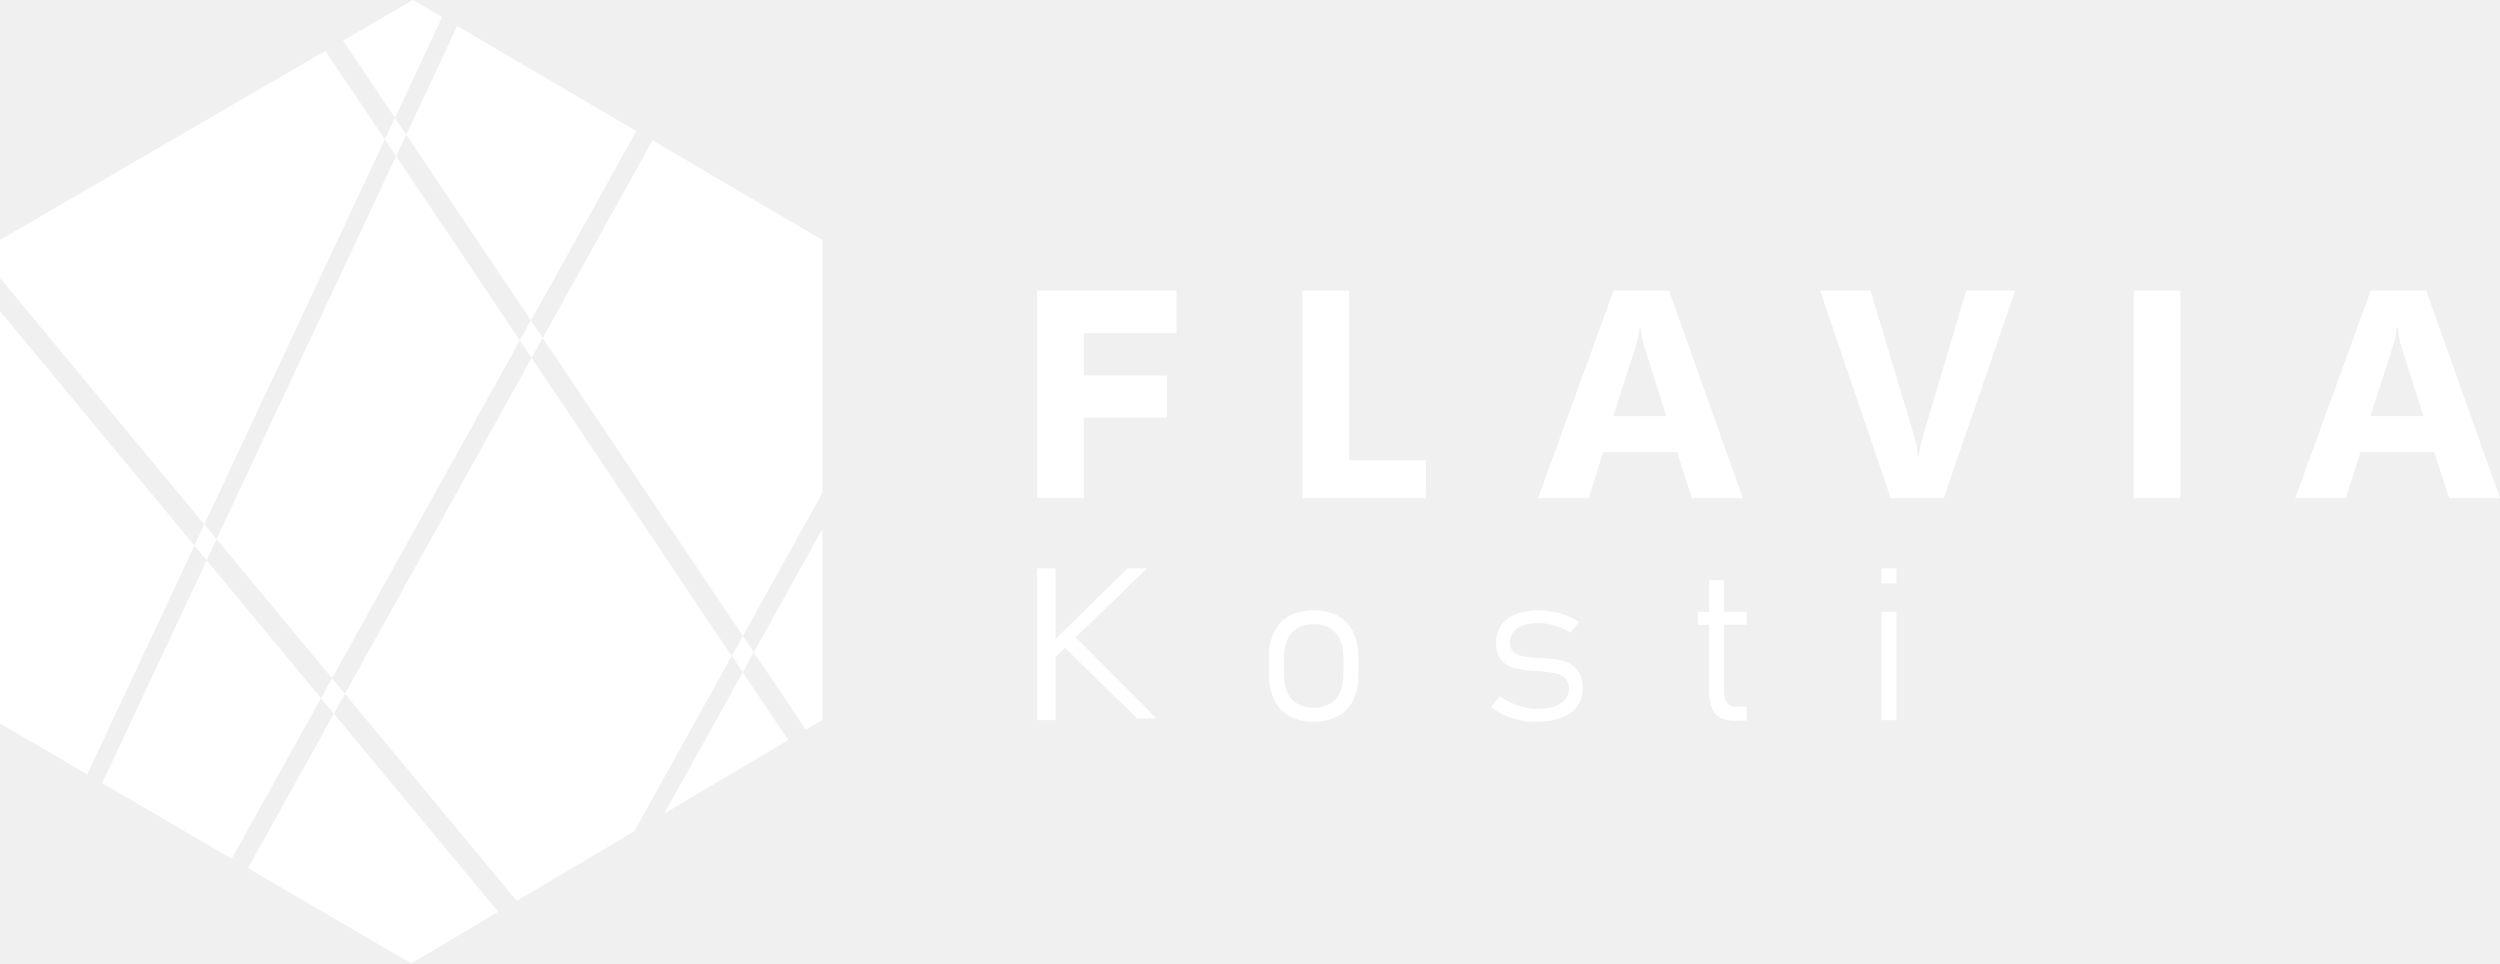
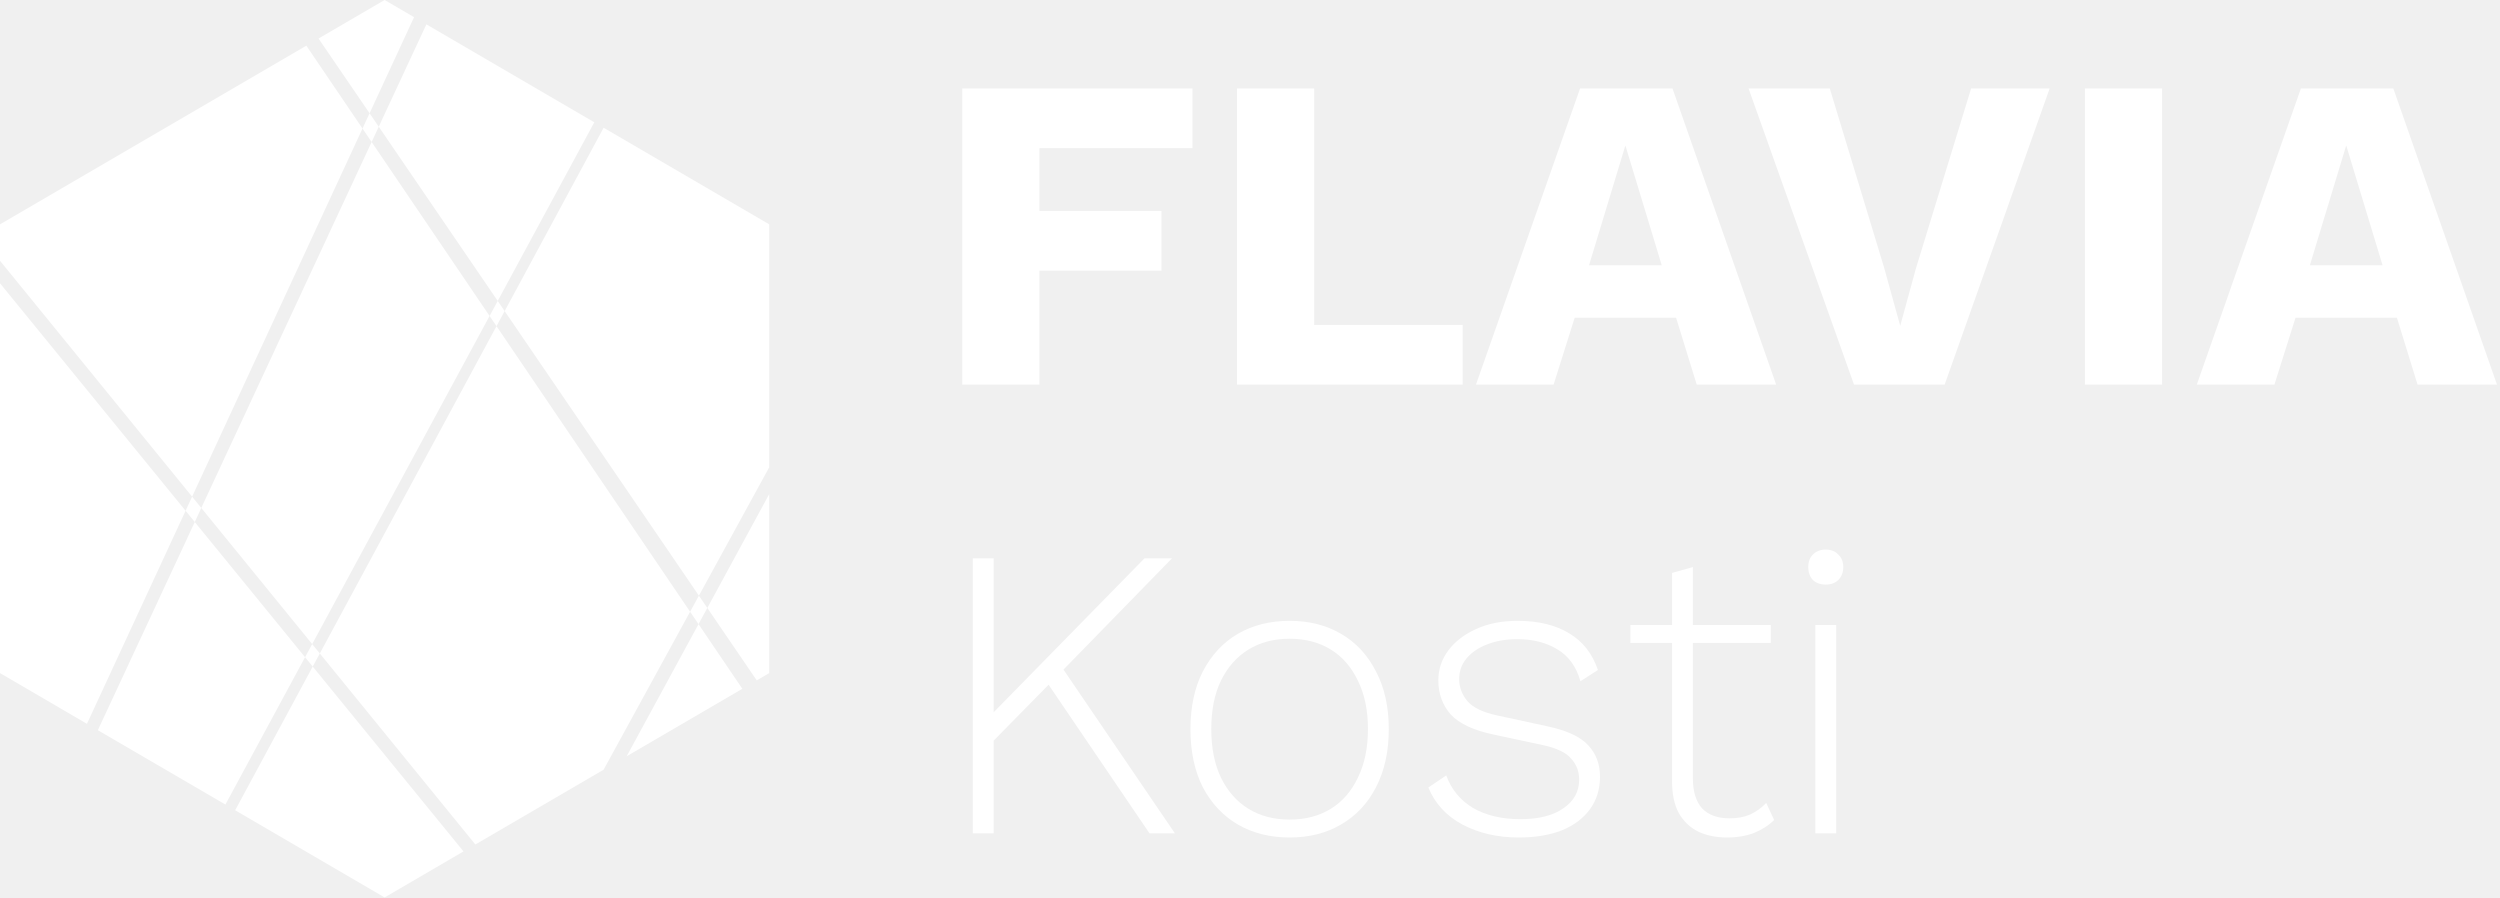
- <svg xmlns="http://www.w3.org/2000/svg" id="Layer_1" data-name="Layer 1" viewBox="0 0 1240.37 477.99">
-   <defs>
-     <style>.cls-1{fill:#fff;}</style>
-   </defs>
-   <path class="cls-1" d="M20.63,178.2V382.74L63.91,408l53.2-113.5ZM123.17,301.82,71.33,412.33l64.28,37.54,44.29-79.65Zm271.45,45.64,25.79,38.41,8.23-4.89V286.26ZM284.39,201.4,191.75,368,277,470.77l58.36-34.56h0l48.31-86.94ZM122,284l-4.93,10.49,6.06,7.33,4.93-10.54ZM225.49,23.81,190.84,43.94,216.58,82.3l23.43-50ZM216.58,82.3l-5,10.67L182.07,49.05,20.63,142.87v18.86L122,284,211.56,93l5.61,8.32,5-10.67Zm.59,19L128.1,291.28l57.27,69.07,93.18-167.63Zm66.9,81.47-5.52,9.91,5.84,8.68,5.52-9.91Zm-156,108.47,57.27,69.07,93.18-167.63-61.38-91.38ZM247.48,36.7l-25.29,54,61.88,92.14,52.25-94ZM185.37,360.35l-5.47,9.87,6.37,7.69,5.48-9.87Zm203.82-21-5.47,9.9,5.43,8.1,5.47-9.91ZM344.37,93.47l-54.46,98,99.28,147.88,39.45-70.93V142.87Zm44.78,263.9L350.2,427.44,411.72,391ZM186.27,377.91l-42.61,76.62,81,47.27,43.2-25.6Z" transform="translate(-20.63 -23.81)" />
-   <path class="cls-1" d="M604.37,189.12h-46v21h41.23V231H558.33v40H535.14V168h69.23Z" transform="translate(-20.63 -23.81)" />
-   <path class="cls-1" d="M728.08,271H666.77V168H690v84.16h38.12Z" transform="translate(-20.63 -23.81)" />
-   <path class="cls-1" d="M885.33,271H860.06l-7.32-22.91H816.11L808.86,271H783.73l37.48-103h27.5Zm-37.91-40.72-11.06-34.6a45.17,45.17,0,0,1-1.72-9.27h-.57a39.19,39.19,0,0,1-1.8,9l-11.2,34.89Z" transform="translate(-20.63 -23.81)" />
-   <path class="cls-1" d="M1020.45,168,985,271H958.7l-35-103h25l21.47,71.66a51.29,51.29,0,0,1,2.08,10.27h.44a57.38,57.38,0,0,1,2.22-10.55L996.19,168Z" transform="translate(-20.63 -23.81)" />
-   <path class="cls-1" d="M1102.4,271h-23.19V168h23.19Z" transform="translate(-20.63 -23.81)" />
-   <path class="cls-1" d="M1261,271h-25.27l-7.33-22.91h-36.62L1184.53,271H1159.4l37.48-103h27.5Zm-37.91-40.72L1212,195.66a45.17,45.17,0,0,1-1.72-9.27h-.58a39.71,39.71,0,0,1-1.79,9l-11.2,34.89Z" transform="translate(-20.63 -23.81)" />
-   <polygon class="cls-1" points="529.12 311.75 559.43 281.99 569.07 281.99 533.69 316.23 573.77 356.44 564.13 356.44 528.4 321.39 523.7 325.91 523.7 357.3 514.51 357.3 514.51 281.99 523.7 281.99 523.7 317.05 523.83 316.91 529.12 311.75" />
-   <path class="cls-1" d="M660.42,379.16a18.22,18.22,0,0,1-7.59-8,28.26,28.26,0,0,1-2.61-12.67v-8.76a27.64,27.64,0,0,1,2.61-12.51,18.13,18.13,0,0,1,7.59-7.93,27.7,27.7,0,0,1,23.94,0,18,18,0,0,1,7.59,7.93,27.51,27.51,0,0,1,2.62,12.51v8.92A27.64,27.64,0,0,1,692,371.2a18.2,18.2,0,0,1-7.59,8,27.52,27.52,0,0,1-23.94,0Zm22.83-8.48q3.86-4.28,3.86-12v-8.92q0-7.71-3.86-12t-10.91-4.25q-7,0-10.83,4.25t-3.83,12v8.92q0,7.77,3.83,12T672.34,375Q679.39,375,683.25,370.68Z" transform="translate(-20.63 -23.81)" />
-   <path class="cls-1" d="M778.5,381.9l-4.09-.85a34.59,34.59,0,0,1-7.64-2.52,27.47,27.47,0,0,1-6.3-4l4.31-5.23a39.56,39.56,0,0,0,9.11,4.59,27.61,27.61,0,0,0,9,1.63q7.71,0,11.94-2.65a8.33,8.33,0,0,0,4.22-7.46,6.57,6.57,0,0,0-2-5.28,11,11,0,0,0-5.15-2.38,74.76,74.76,0,0,0-8.65-1l-1.07-.08c-.36,0-.71,0-1.06-.08a2.82,2.82,0,0,1-.41,0,3,3,0,0,0-.42,0A49.69,49.69,0,0,1,771.3,355a12.05,12.05,0,0,1-6-3.89c-1.61-1.9-2.41-4.64-2.41-8.24a15.14,15.14,0,0,1,2.51-8.81,15.68,15.68,0,0,1,7.36-5.54,31.54,31.54,0,0,1,11.63-1.92,36.64,36.64,0,0,1,7.05.7,37.18,37.18,0,0,1,6.76,2,31.08,31.08,0,0,1,5.93,3.19l-4.3,5.13a36.38,36.38,0,0,0-8-3.44,27.32,27.32,0,0,0-7.77-1.22q-6.79,0-10.52,2.54a8.14,8.14,0,0,0-3.73,7.15,5.7,5.7,0,0,0,2,4.79,11.23,11.23,0,0,0,5.11,2.1,84.55,84.55,0,0,0,8.47.83l.44,0,.44,0h.31a1.18,1.18,0,0,1,.31.05,46.34,46.34,0,0,1,9.61,1.4,13,13,0,0,1,6.66,4.3q2.68,3.21,2.69,9.27a14.74,14.74,0,0,1-2.69,8.92,16.75,16.75,0,0,1-7.88,5.62,35.72,35.72,0,0,1-12.48,1.94Z" transform="translate(-20.63 -23.81)" />
-   <path class="cls-1" d="M863,327.34h24.25v6.43H863Zm8.58,50.44q-3-3.6-3-10.65V311.69H876v55.55a8.14,8.14,0,0,0,1.56,5.33,5.64,5.64,0,0,0,4.61,1.87h5.08v6.94h-6.11Q874.61,381.38,871.59,377.78Z" transform="translate(-20.63 -23.81)" />
-   <path class="cls-1" d="M954.1,305.79h7.46v7.46H954.1Zm0,21.55h7.46v53.78H954.1Z" transform="translate(-20.63 -23.81)" />
+ <svg xmlns="http://www.w3.org/2000/svg" width="78" height="28" viewBox="0 0 78 28" fill="none">
+   <path d="M37.204 4.622H32.43V6.582H36.238V8.444H32.43V12H30.022V2.76H37.204V4.622Z" fill="white" />
+   <path d="M41.002 10.138H45.636V12H38.594V2.76H41.002V10.138Z" fill="white" />
+   <path d="M55.416 12H52.938L52.294 9.914H49.13L48.472 12H46.05L49.298 2.76H52.182L55.416 12ZM49.578 8.276H51.846L50.712 4.538L49.578 8.276Z" fill="white" />
+   <path d="M63.949 2.76L60.673 12H57.845L54.555 2.76H57.089L58.783 8.346L59.287 10.166L59.777 8.374L61.499 2.76H63.949Z" fill="white" />
+   <path d="M67.457 2.76V12H65.049V2.76H67.457Z" fill="white" />
+   <path d="M77.906 12H75.428L74.784 9.914H71.62L70.962 12H68.54L71.788 2.76H74.672L77.906 12ZM72.068 8.276H74.336L73.202 4.538L72.068 8.276Z" fill="white" />
+   <path d="M36.566 17.42L32.978 21.099L32.874 21.203L30.664 23.452V22.568L35.708 17.42H36.566ZM31.002 17.42V26H30.352V17.42H31.002ZM33.03 20.67L36.657 26H35.864L32.51 21.06L33.03 20.67Z" fill="white" />
+   <path d="M40.236 19.37C40.842 19.37 41.375 19.504 41.835 19.773C42.303 20.042 42.667 20.432 42.927 20.943C43.195 21.446 43.33 22.048 43.33 22.75C43.33 23.452 43.195 24.059 42.927 24.57C42.667 25.073 42.303 25.458 41.835 25.727C41.375 25.996 40.842 26.13 40.236 26.13C39.629 26.13 39.092 25.996 38.624 25.727C38.164 25.458 37.8 25.073 37.532 24.57C37.272 24.059 37.142 23.452 37.142 22.75C37.142 22.048 37.272 21.446 37.532 20.943C37.8 20.432 38.164 20.042 38.624 19.773C39.092 19.504 39.629 19.37 40.236 19.37ZM40.236 19.929C39.742 19.929 39.313 20.042 38.949 20.267C38.585 20.492 38.299 20.817 38.091 21.242C37.891 21.658 37.792 22.161 37.792 22.75C37.792 23.331 37.891 23.833 38.091 24.258C38.299 24.683 38.585 25.008 38.949 25.233C39.313 25.458 39.742 25.571 40.236 25.571C40.73 25.571 41.159 25.458 41.523 25.233C41.887 25.008 42.168 24.683 42.368 24.258C42.576 23.833 42.68 23.331 42.68 22.75C42.68 22.161 42.576 21.658 42.368 21.242C42.168 20.817 41.887 20.492 41.523 20.267C41.159 20.042 40.73 19.929 40.236 19.929Z" fill="white" />
+   <path d="M47.385 26.13C46.727 26.13 46.142 25.996 45.63 25.727C45.128 25.458 44.772 25.073 44.564 24.57L45.123 24.193C45.279 24.626 45.557 24.964 45.955 25.207C46.363 25.441 46.857 25.558 47.437 25.558C48.009 25.558 48.456 25.445 48.776 25.22C49.106 24.995 49.27 24.696 49.27 24.323C49.27 24.072 49.188 23.855 49.023 23.673C48.867 23.482 48.568 23.339 48.126 23.244L46.605 22.919C45.981 22.789 45.535 22.581 45.266 22.295C45.006 22 44.876 21.645 44.876 21.229C44.876 20.882 44.98 20.57 45.188 20.293C45.396 20.016 45.682 19.795 46.046 19.63C46.419 19.457 46.852 19.37 47.346 19.37C47.996 19.37 48.534 19.5 48.958 19.76C49.383 20.011 49.682 20.393 49.855 20.904L49.309 21.255C49.179 20.796 48.937 20.462 48.581 20.254C48.235 20.046 47.823 19.942 47.346 19.942C46.982 19.942 46.662 19.998 46.384 20.111C46.116 20.215 45.903 20.362 45.747 20.553C45.6 20.735 45.526 20.947 45.526 21.19C45.526 21.441 45.613 21.671 45.786 21.879C45.96 22.078 46.267 22.226 46.709 22.321L48.269 22.659C48.885 22.789 49.314 22.988 49.556 23.257C49.799 23.517 49.92 23.842 49.92 24.232C49.92 24.622 49.816 24.96 49.608 25.246C49.4 25.532 49.106 25.753 48.724 25.909C48.343 26.056 47.897 26.13 47.385 26.13Z" fill="white" />
+   <path d="M52.818 17.693V24.284C52.818 24.691 52.913 25.003 53.104 25.22C53.303 25.428 53.589 25.532 53.962 25.532C54.205 25.532 54.417 25.493 54.599 25.415C54.79 25.328 54.959 25.207 55.106 25.051L55.353 25.584C55.188 25.749 54.98 25.883 54.729 25.987C54.478 26.082 54.196 26.13 53.884 26.13C53.546 26.13 53.247 26.069 52.987 25.948C52.727 25.818 52.523 25.623 52.376 25.363C52.237 25.103 52.168 24.774 52.168 24.375V17.875L52.818 17.693ZM55.249 19.5V20.059H50.868V19.5H55.249Z" fill="white" />
+   <path d="M56.964 18.239C56.8 18.239 56.665 18.191 56.561 18.096C56.466 17.992 56.418 17.858 56.418 17.693C56.418 17.528 56.466 17.398 56.561 17.303C56.665 17.199 56.8 17.147 56.964 17.147C57.129 17.147 57.259 17.199 57.354 17.303C57.458 17.398 57.51 17.528 57.51 17.693C57.51 17.858 57.458 17.992 57.354 18.096C57.259 18.191 57.129 18.239 56.964 18.239ZM57.289 19.5V26H56.639V19.5H57.289Z" fill="white" />
+   <path d="M5.79 15.936L2.713 22.583L0 21V8.838L5.79 15.936Z" fill="white" />
+   <path d="M7.337 25.28L9.757 20.797L14.461 26.564L12 28L7.337 25.28Z" fill="white" />
+   <path d="M19.552 23.595L21.794 19.473L23.161 21.49L19.552 23.595Z" fill="white" />
+   <path d="M21.531 19.086L21.806 18.585L22.068 18.968L21.794 19.473L21.531 19.086Z" fill="white" />
+   <path d="M6.28 15.848L6.077 16.287L5.79 15.936L5.994 15.496L6.28 15.848Z" fill="white" />
+   <path d="M6.077 16.287L9.518 20.505L7.033 25.102L3.053 22.782L6.077 16.287Z" fill="white" />
+   <path d="M9.74 20.096L9.978 20.388L9.757 20.797L9.518 20.505L9.74 20.096Z" fill="white" />
+   <path d="M9.74 20.096L6.28 15.848L11.595 4.43L15.275 9.858L9.74 20.096Z" fill="white" />
+   <path d="M9.978 20.388L15.491 10.176L21.531 19.086L18.833 24.014L14.831 26.348L9.978 20.388Z" fill="white" />
+   <path d="M9.558 1.425L11.31 4.01L5.994 15.496L0 8.136V7L9.558 1.425Z" fill="white" />
+   <path d="M11.531 3.534L11.817 3.953L11.595 4.43L11.31 4.01L11.531 3.534Z" fill="white" />
+   <path d="M12.919 0.536L11.531 3.534L9.938 1.202L12 0L12.919 0.536Z" fill="white" />
+   <path d="M15.529 9.389L15.745 9.706L15.491 10.176L15.275 9.858L15.529 9.389Z" fill="white" />
+   <path d="M18.542 3.816L15.529 9.389L11.817 3.953L13.303 0.76L18.542 3.816Z" fill="white" />
+   <path d="M24 7V14.579L21.806 18.585L15.745 9.706L18.833 3.986L24 7Z" fill="white" />
+   <path d="M23.61 21.228L22.068 18.968L24 15.415V21L23.61 21.228Z" fill="white" />
</svg>
